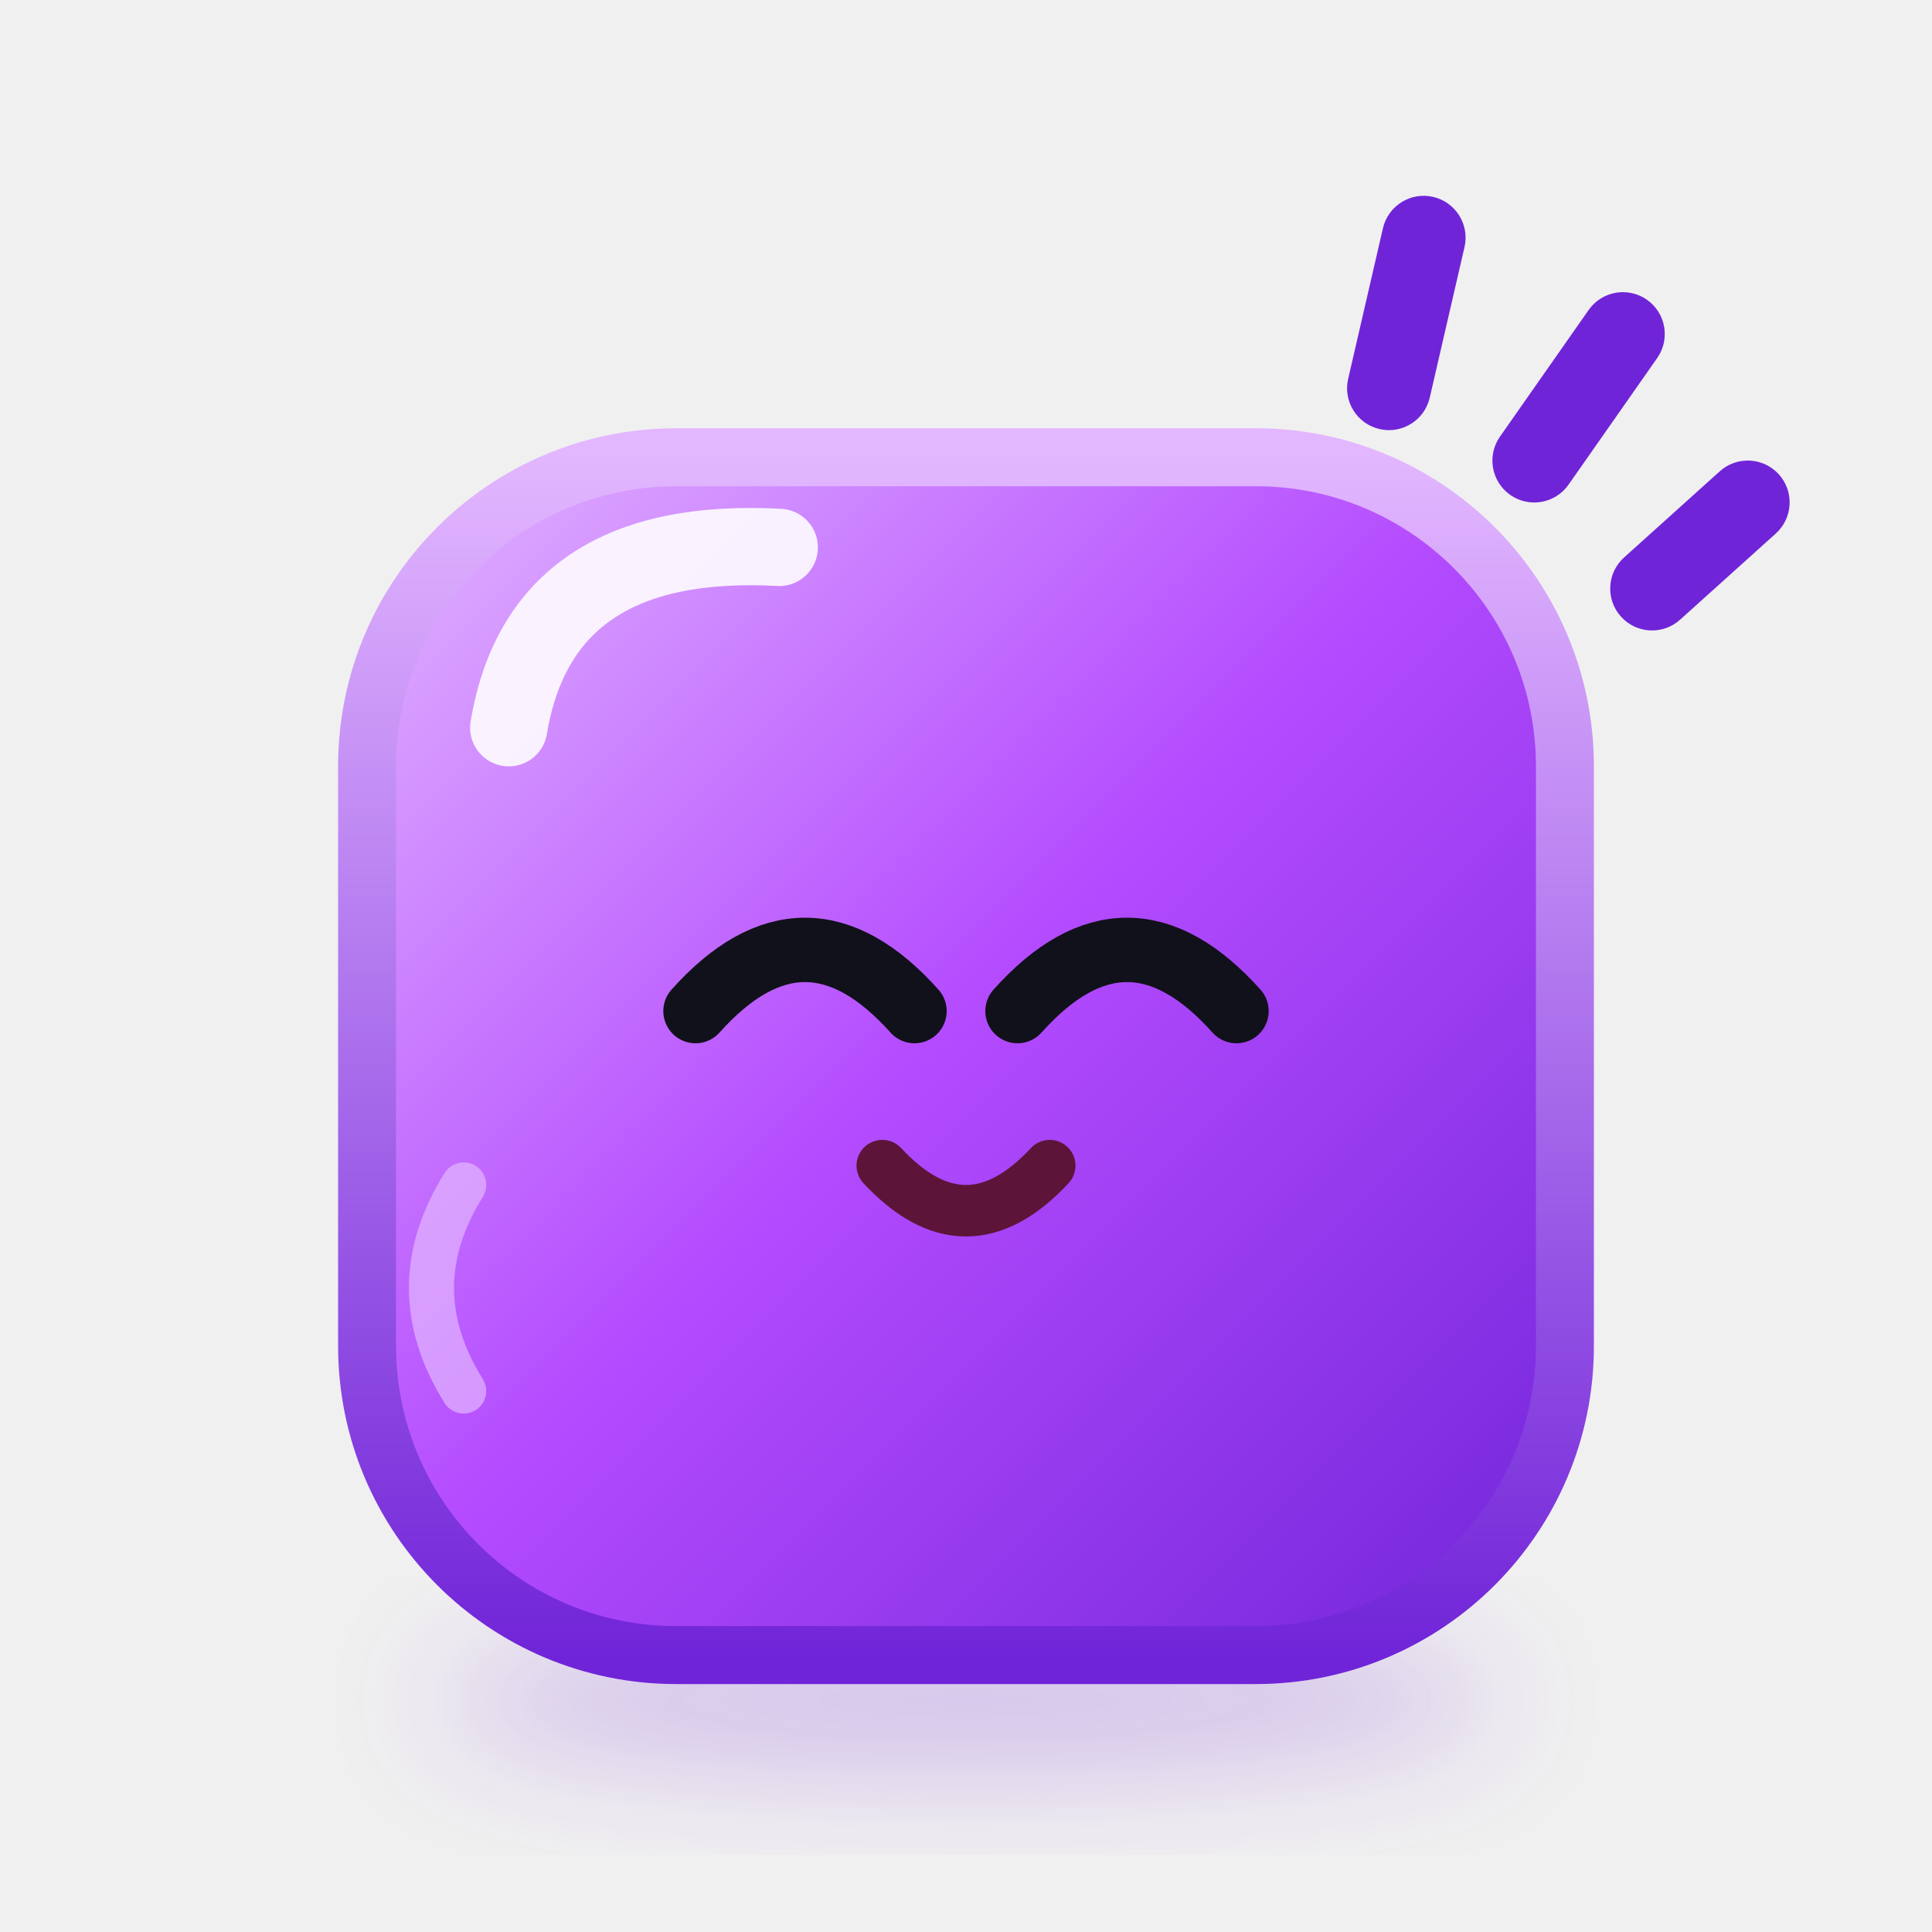
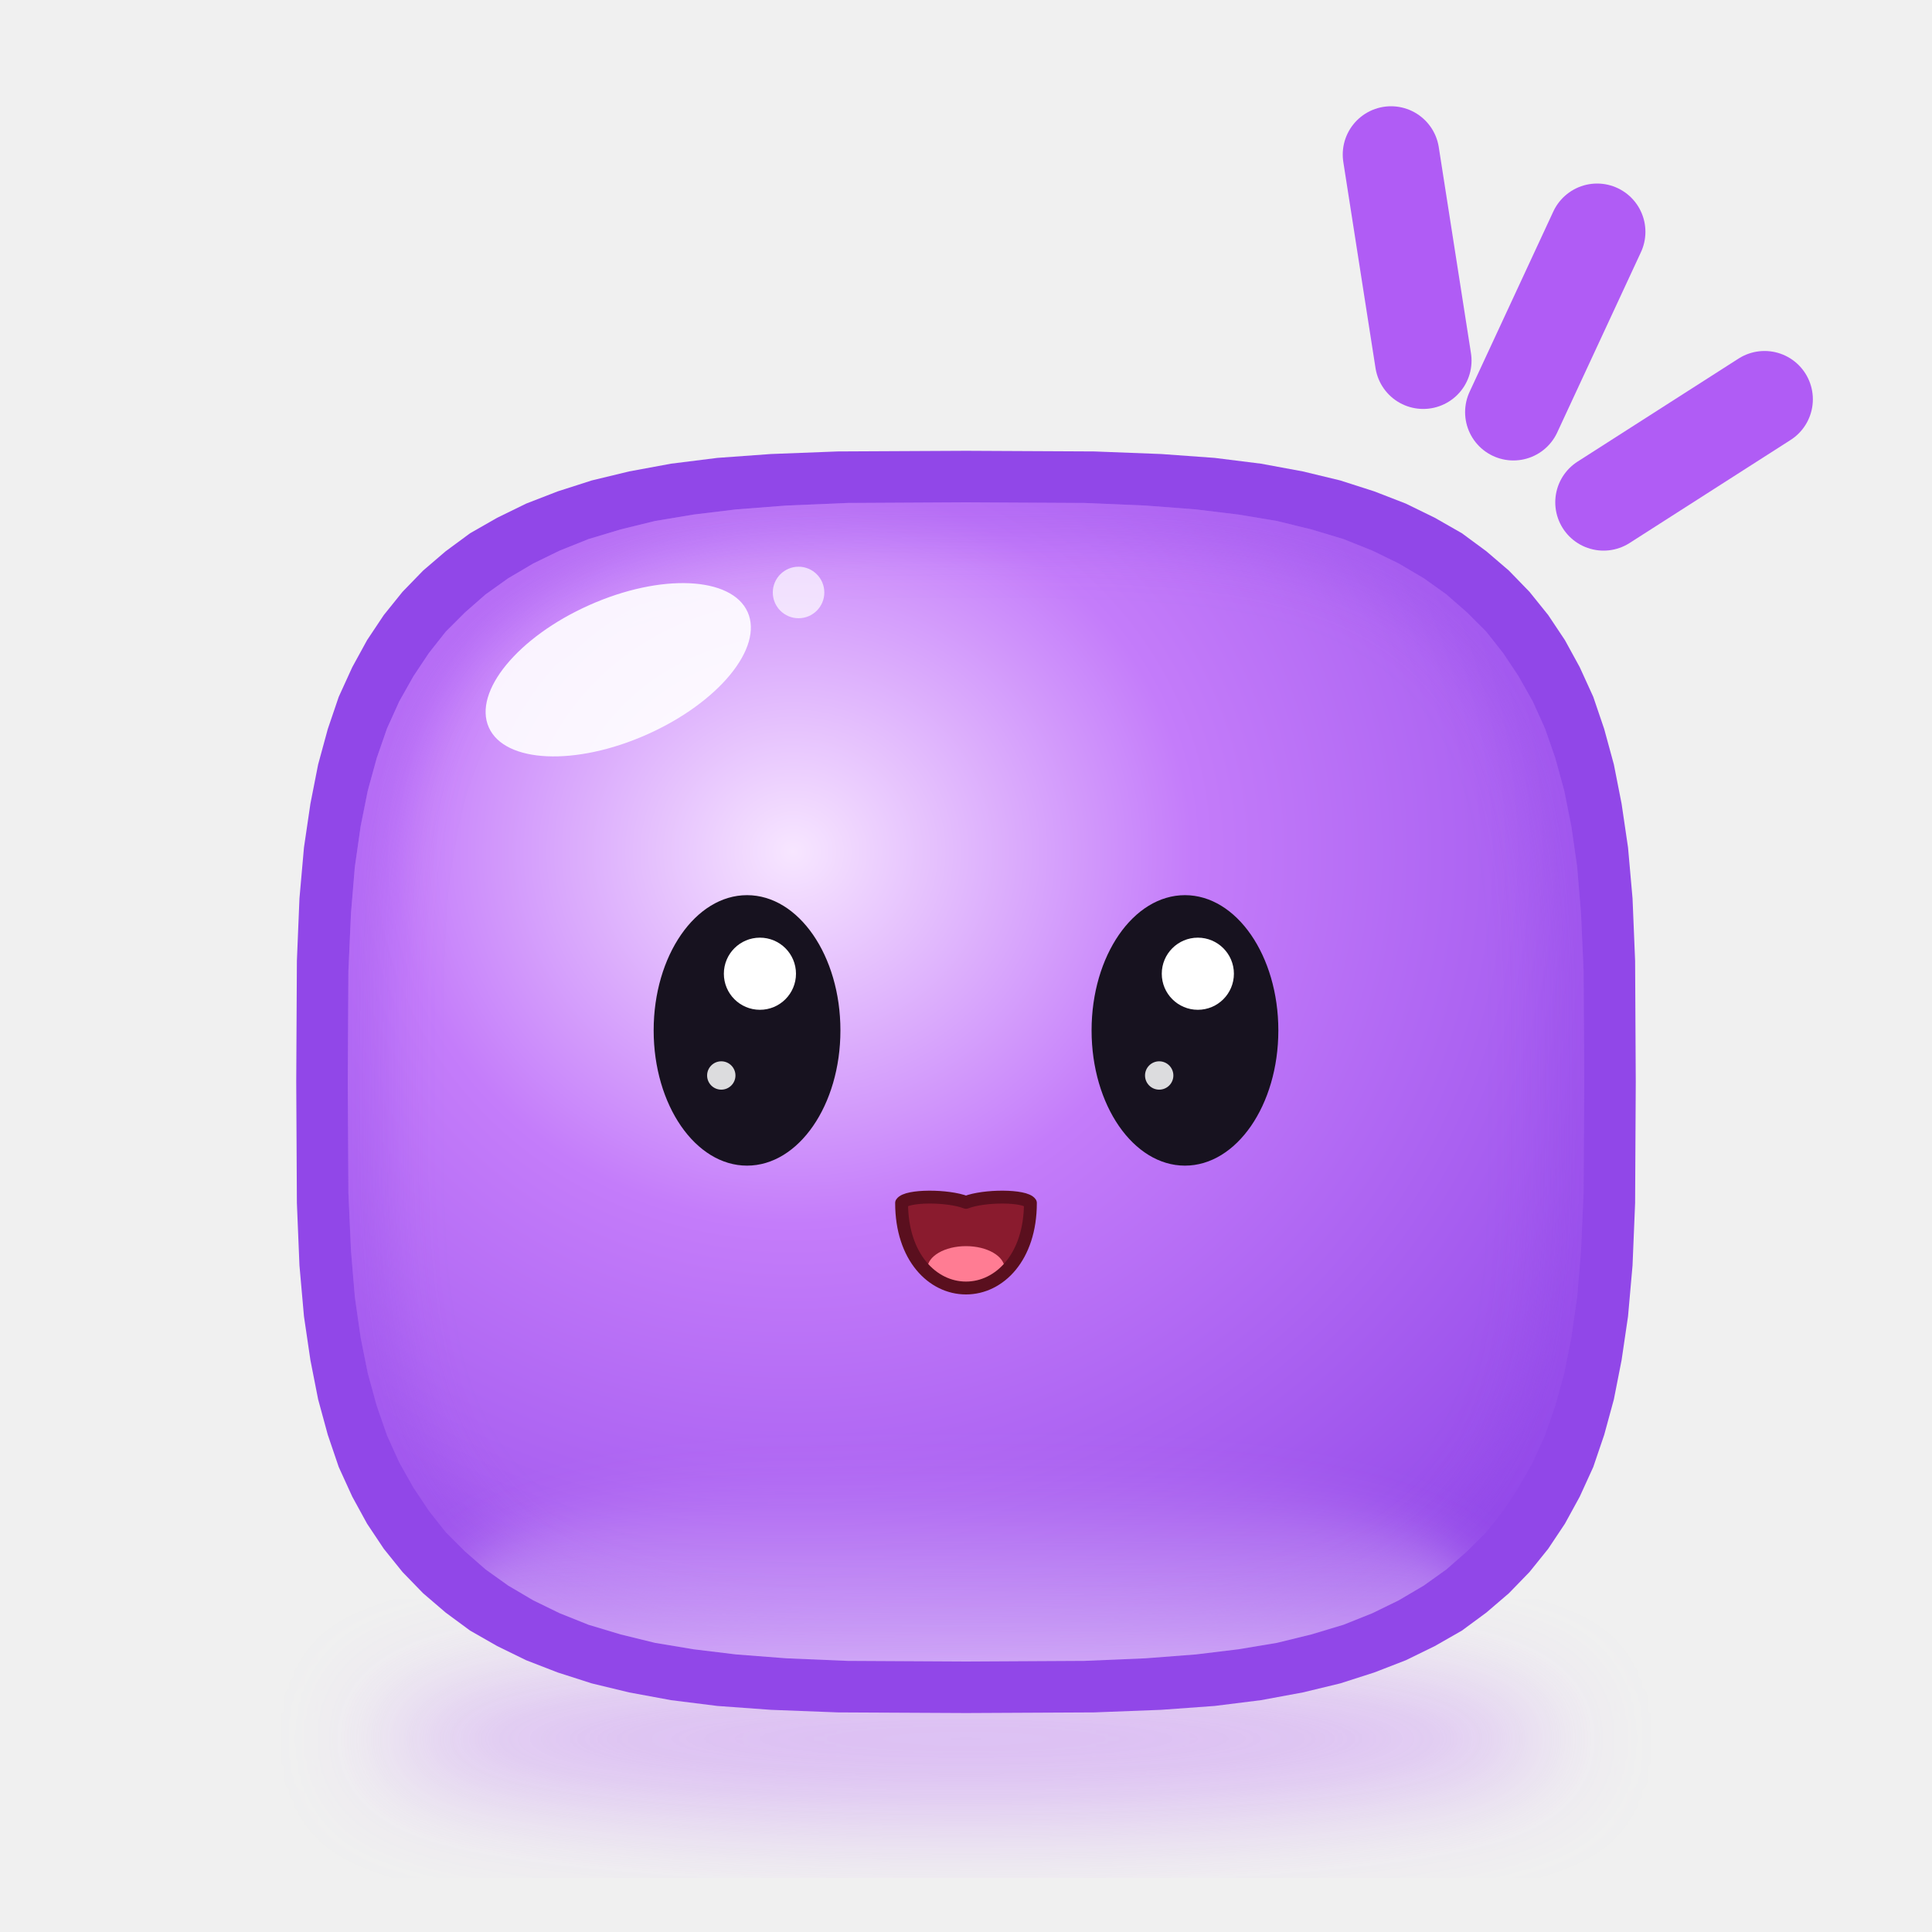
<svg xmlns="http://www.w3.org/2000/svg" width="300" height="300" viewBox="0 0 300 300">
  <defs>
-     <linearGradient id="body" x1="0" y1="0" x2="1" y2="1">
-       <stop offset="0" stop-color="#E3B7FF" />
-       <stop offset=".48" stop-color="#B44BFF" />
-       <stop offset="1" stop-color="#7024D8" />
+     <radialGradient id="b" cx=".36" cy=".3" r=".85">
+       <stop offset="0" stop-color="#F7E6FF" />
+       <stop offset=".38" stop-color="#C47CFA" />
+       <stop offset="1" stop-color="#9147E8" />
+     </radialGradient>
+     <linearGradient id="rim" x1="0" y1="0" x2="0" y2="1">
+       <stop offset="0" stop-color="#9147E8" />
+       <stop offset="1" stop-color="#9147E8" />
    </linearGradient>
-     <linearGradient id="rim" x1="0" y1="0" x2="0" y2="1">
-       <stop offset="0" stop-color="#E3B7FF" />
-       <stop offset="1" stop-color="#7024D8" />
+     <linearGradient id="low" x1="0" y1="0" x2="0" y2="1">
+       <stop offset="0" stop-color="#F7E6FF" stop-opacity="0" />
+       <stop offset="1" stop-color="#F7E6FF" stop-opacity=".75" />
    </linearGradient>
-     <filter id="shadow" x="-30%" y="-30%" width="160%" height="180%">
-       <feGaussianBlur stdDeviation="9" />
+     <filter id="bl" x="-40%" y="-40%" width="180%" height="180%">
+       <feGaussianBlur stdDeviation="8" />
    </filter>
+     <filter id="bs" x="-20%" y="-20%" width="140%" height="140%">
+       <feGaussianBlur stdDeviation="4" />
+     </filter>
+     <clipPath id="in">
+       <path d="M246.0 168.0 L245.9 185.2 L245.5 194.2 L244.9 201.4 L244.0 207.7 L242.9 213.2 L241.5 218.3 L239.9 222.9 L238.0 227.1 L235.8 231.0 L233.4 234.6 L230.8 237.9 L227.8 240.9 L224.6 243.7 L221.1 246.2 L217.2 248.5 L213.1 250.5 L208.6 252.3 L203.6 253.8 L198.3 255.1 L192.3 256.1 L185.7 256.9 L177.9 257.5 L168.4 257.9 L150.0 258.0 L131.6 257.9 L122.1 257.5 L114.3 256.9 L107.7 256.1 L101.7 255.1 L96.4 253.8 L91.4 252.3 L86.9 250.5 L82.8 248.5 L78.9 246.2 L75.4 243.7 L72.2 240.9 L69.2 237.9 L66.6 234.6 L64.2 231.0 L62.0 227.1 L60.1 222.9 L58.5 218.3 L57.1 213.2 L56.0 207.7 L55.1 201.4 L54.5 194.2 L54.1 185.2 L54.0 168.0 L54.1 150.8 L54.5 141.8 L55.1 134.6 L56.0 128.3 L57.1 122.8 L58.5 117.7 L60.1 113.1 L62.0 108.9 L64.2 105.0 L66.6 101.4 L69.2 98.1 L72.2 95.1 L75.4 92.3 L78.9 89.8 L82.8 87.5 L86.9 85.5 L91.4 83.7 L96.4 82.2 L101.7 80.9 L107.7 79.9 L114.3 79.1 L122.1 78.5 L131.6 78.1 L150.0 78.0 L168.4 78.1 L177.9 78.5 L185.7 79.1 L192.3 79.9 L198.3 80.9 L203.6 82.2 L208.6 83.7 L213.1 85.5 L217.2 87.5 L221.1 89.8 L224.6 92.3 L227.8 95.1 L230.8 98.1 L233.4 101.4 L235.8 105.0 L238.0 108.9 L239.9 113.1 L241.5 117.7 L242.9 122.8 L244.0 128.3 L244.9 134.6 L245.5 141.8 L245.9 150.8Z" />
+     </clipPath>
  </defs>
-   <ellipse cx="150" cy="264" rx="83" ry="12" fill="#7024D8" opacity=".22" filter="url(#shadow)" />
-   <rect x="57" y="71" width="186" height="186" rx="48" fill="url(#body)" stroke="url(#rim)" stroke-width="9" />
-   <path d="M79 113 Q84 83 121 85" fill="none" stroke="white" stroke-width="12" stroke-linecap="round" opacity=".88" />
-   <path d="M108 157 Q125 138 142 157" stroke="#11111B" stroke-width="10" fill="none" stroke-linecap="round" />
-   <path d="M158 157 Q175 138 192 157" stroke="#11111B" stroke-width="10" fill="none" stroke-linecap="round" />
-   <path d="M137 181 Q150 195 163 181" stroke="#5C1538" stroke-width="8" fill="none" stroke-linecap="round" />
-   <path d="M72 184 Q62 200 72 216" stroke="#E3B7FF" stroke-width="7" fill="none" stroke-linecap="round" opacity=".7" />
-   <g fill="#7024D8">
-     <rect x="212" y="30" width="13" height="37" rx="6.5" transform="rotate(13 218 48)" />
-     <rect x="239" y="43" width="13" height="37" rx="6.5" transform="rotate(35 245 61)" />
-     <rect x="258" y="68" width="13" height="33" rx="6.5" transform="rotate(48 264 84)" />
+   <ellipse cx="150" cy="270" rx="92" ry="12" fill="#C07AF8" opacity=".45" filter="url(#bl)" />
+   <path d="M254.0 168.0 L253.9 186.8 L253.5 196.5 L252.8 204.4 L251.8 211.2 L250.6 217.3 L249.1 222.8 L247.4 227.8 L245.3 232.4 L243.0 236.6 L240.4 240.5 L237.5 244.1 L234.3 247.4 L230.8 250.4 L227.0 253.2 L222.8 255.6 L218.3 257.8 L213.4 259.7 L208.1 261.4 L202.3 262.8 L195.8 264.0 L188.6 264.9 L180.3 265.5 L169.9 265.9 L150.0 266.0 L130.1 265.9 L119.7 265.5 L111.4 264.9 L104.2 264.0 L97.7 262.8 L91.9 261.4 L86.6 259.7 L81.7 257.8 L77.2 255.6 L73.0 253.2 L69.2 250.4 L65.7 247.4 L62.5 244.1 L59.6 240.5 L57.0 236.6 L54.7 232.4 L52.6 227.8 L50.9 222.8 L49.4 217.3 L48.2 211.2 L47.2 204.4 L46.5 196.5 L46.1 186.8 L46.0 168.0 L46.1 149.2 L46.5 139.5 L47.2 131.6 L48.2 124.8 L49.4 118.7 L50.9 113.2 L52.6 108.2 L54.7 103.6 L57.0 99.4 L59.6 95.5 L62.5 91.9 L65.7 88.6 L69.2 85.6 L73.0 82.8 L77.2 80.4 L81.7 78.2 L86.6 76.3 L91.9 74.6 L97.7 73.2 L104.2 72.0 L111.4 71.1 L119.7 70.5 L130.1 70.1 L150.0 70.0 L169.9 70.1 L180.3 70.5 L188.6 71.1 L195.8 72.0 L202.3 73.2 L208.1 74.6 L213.4 76.3 L218.3 78.2 L222.8 80.4 L227.0 82.8 L230.8 85.6 L234.3 88.6 L237.5 91.9 L240.4 95.5 L243.0 99.4 L245.3 103.6 L247.4 108.2 L249.1 113.2 L250.6 118.7 L251.8 124.8 L252.8 131.6 L253.5 139.5 L253.9 149.2Z" fill="#9147E8" />
+   <path d="M246.0 168.0 L245.9 185.2 L245.5 194.2 L244.9 201.4 L244.0 207.7 L242.9 213.2 L241.5 218.3 L239.9 222.9 L238.0 227.1 L235.8 231.0 L233.4 234.6 L230.8 237.9 L227.8 240.9 L224.6 243.7 L221.1 246.2 L217.2 248.5 L213.1 250.5 L208.6 252.3 L203.6 253.8 L198.3 255.1 L192.3 256.1 L185.7 256.9 L177.9 257.5 L168.4 257.9 L150.0 258.0 L131.6 257.9 L122.1 257.5 L114.3 256.9 L107.7 256.1 L101.7 255.1 L96.4 253.8 L91.4 252.3 L86.9 250.5 L82.8 248.5 L78.9 246.2 L75.4 243.7 L72.2 240.9 L69.2 237.9 L66.6 234.6 L64.2 231.0 L62.0 227.1 L60.1 222.9 L58.5 218.3 L57.1 213.2 L56.0 207.7 L55.1 201.4 L54.5 194.2 L54.1 185.2 L54.0 168.0 L54.1 150.8 L54.5 141.8 L55.1 134.6 L56.0 128.3 L57.1 122.8 L58.5 117.7 L60.1 113.1 L62.0 108.9 L64.2 105.0 L66.6 101.4 L69.2 98.1 L72.2 95.1 L75.4 92.3 L78.9 89.8 L82.8 87.5 L86.9 85.5 L91.4 83.7 L96.4 82.2 L101.7 80.9 L107.7 79.9 L114.3 79.1 L122.1 78.5 L131.6 78.1 L150.0 78.0 L168.4 78.1 L177.9 78.5 L185.7 79.1 L192.3 79.9 L198.3 80.9 L203.6 82.2 L208.6 83.7 L213.1 85.5 L217.2 87.5 L221.1 89.8 L224.6 92.3 L227.8 95.1 L230.8 98.1 L233.4 101.4 L235.8 105.0 L238.0 108.9 L239.9 113.1 L241.5 117.7 L242.9 122.8 L244.0 128.3 L244.9 134.6 L245.5 141.8 L245.9 150.8Z" fill="url(#b)" />
+   <g clip-path="url(#in)">
+     <path d="M246.0 168.0 L245.9 185.2 L245.5 194.2 L244.9 201.4 L244.0 207.7 L242.9 213.2 L241.5 218.3 L239.9 222.9 L238.0 227.1 L235.8 231.0 L233.4 234.6 L230.8 237.9 L227.8 240.9 L224.6 243.7 L221.1 246.2 L217.2 248.5 L213.1 250.5 L208.6 252.3 L203.6 253.8 L198.3 255.1 L192.3 256.1 L185.7 256.9 L177.9 257.5 L168.4 257.9 L150.0 258.0 L131.6 257.9 L122.1 257.5 L114.3 256.9 L107.7 256.1 L101.7 255.1 L96.4 253.8 L91.4 252.3 L86.9 250.5 L82.8 248.5 L78.9 246.2 L75.4 243.7 L72.2 240.9 L69.2 237.9 L66.6 234.6 L64.2 231.0 L62.0 227.1 L60.1 222.9 L58.5 218.3 L57.1 213.2 L56.0 207.7 L55.1 201.4 L54.5 194.2 L54.1 185.2 L54.0 168.0 L54.1 150.8 L54.5 141.8 L55.1 134.6 L56.0 128.3 L57.1 122.8 L58.5 117.7 L60.1 113.1 L62.0 108.9 L64.2 105.0 L66.6 101.4 L69.2 98.1 L72.2 95.1 L75.4 92.3 L78.9 89.8 L82.8 87.5 L86.9 85.5 L91.4 83.7 L96.4 82.2 L101.7 80.9 L107.7 79.9 L114.3 79.1 L122.1 78.5 L131.6 78.1 L150.0 78.0 L168.4 78.1 L177.9 78.5 L185.7 79.1 L192.3 79.9 L198.3 80.9 L203.6 82.2 L208.6 83.7 L213.1 85.5 L217.2 87.5 L221.1 89.8 L224.6 92.3 L227.8 95.1 L230.8 98.1 L233.4 101.4 L235.8 105.0 L238.0 108.9 L239.9 113.1 L241.5 117.7 L242.9 122.8 L244.0 128.3 L244.9 134.6 L245.5 141.8 L245.9 150.8Z" fill="none" stroke="#9147E8" stroke-width="12" opacity=".3" filter="url(#bs)" />
+     <ellipse cx="150" cy="248" rx="80" ry="20" fill="url(#low)" filter="url(#bs)" />
+   </g>
+   <ellipse cx="96" cy="104" rx="22" ry="11" transform="rotate(-24 96 104)" fill="#fff" opacity=".9" />
+   <circle cx="124" cy="92" r="4" fill="#fff" opacity=".7" />
+   <ellipse cx="116" cy="160" rx="14.5" ry="21" fill="#17121F" />
+   <circle cx="118" cy="151.2" r="5.6" fill="#fff" />
+   <circle cx="112" cy="167" r="2.2" fill="#fff" opacity=".85" />
+   <ellipse cx="184" cy="160" rx="14.5" ry="21" fill="#17121F" />
+   <circle cx="186" cy="151.2" r="5.6" fill="#fff" />
+   <circle cx="180" cy="167" r="2.2" fill="#fff" opacity=".85" />
+   <clipPath id="m">
+     <path d="M140.0 186.8 C140.8 185.6 147.2 185.6 150.0 186.7 C152.8 185.6 159.2 185.6 160.0 186.8 C160.0 195.2 155.2 200.0 150.0 200.0 C144.8 200.0 140.0 195.2 140.0 186.8Z" />
+   </clipPath>
+   <path d="M140.0 186.8 C140.8 185.6 147.2 185.6 150.0 186.7 C152.8 185.6 159.2 185.6 160.0 186.8 C160.0 195.2 155.2 200.0 150.0 200.0 C144.8 200.0 140.0 195.2 140.0 186.8Z" fill="#8A1B2E" />
+   <g clip-path="url(#m)">
+     <ellipse cx="150" cy="197" rx="6" ry="3.5" fill="#FF7C93" />
+   </g>
+   <path d="M140.0 186.8 C140.8 185.6 147.2 185.6 150.0 186.7 C152.8 185.6 159.2 185.6 160.0 186.8 C160.0 195.2 155.2 200.0 150.0 200.0 C144.8 200.0 140.0 195.2 140.0 186.8Z" fill="none" stroke="#5A0F1E" stroke-width="2" stroke-linejoin="round" />
+   <g stroke="#B05CF5" stroke-width="15" stroke-linecap="round" fill="none">
+     <path d="M216 24 L221 56" />
+     <path d="M248 36 L235 64" />
+     <path d="M274 62 L249 78" />
  </g>
</svg>
